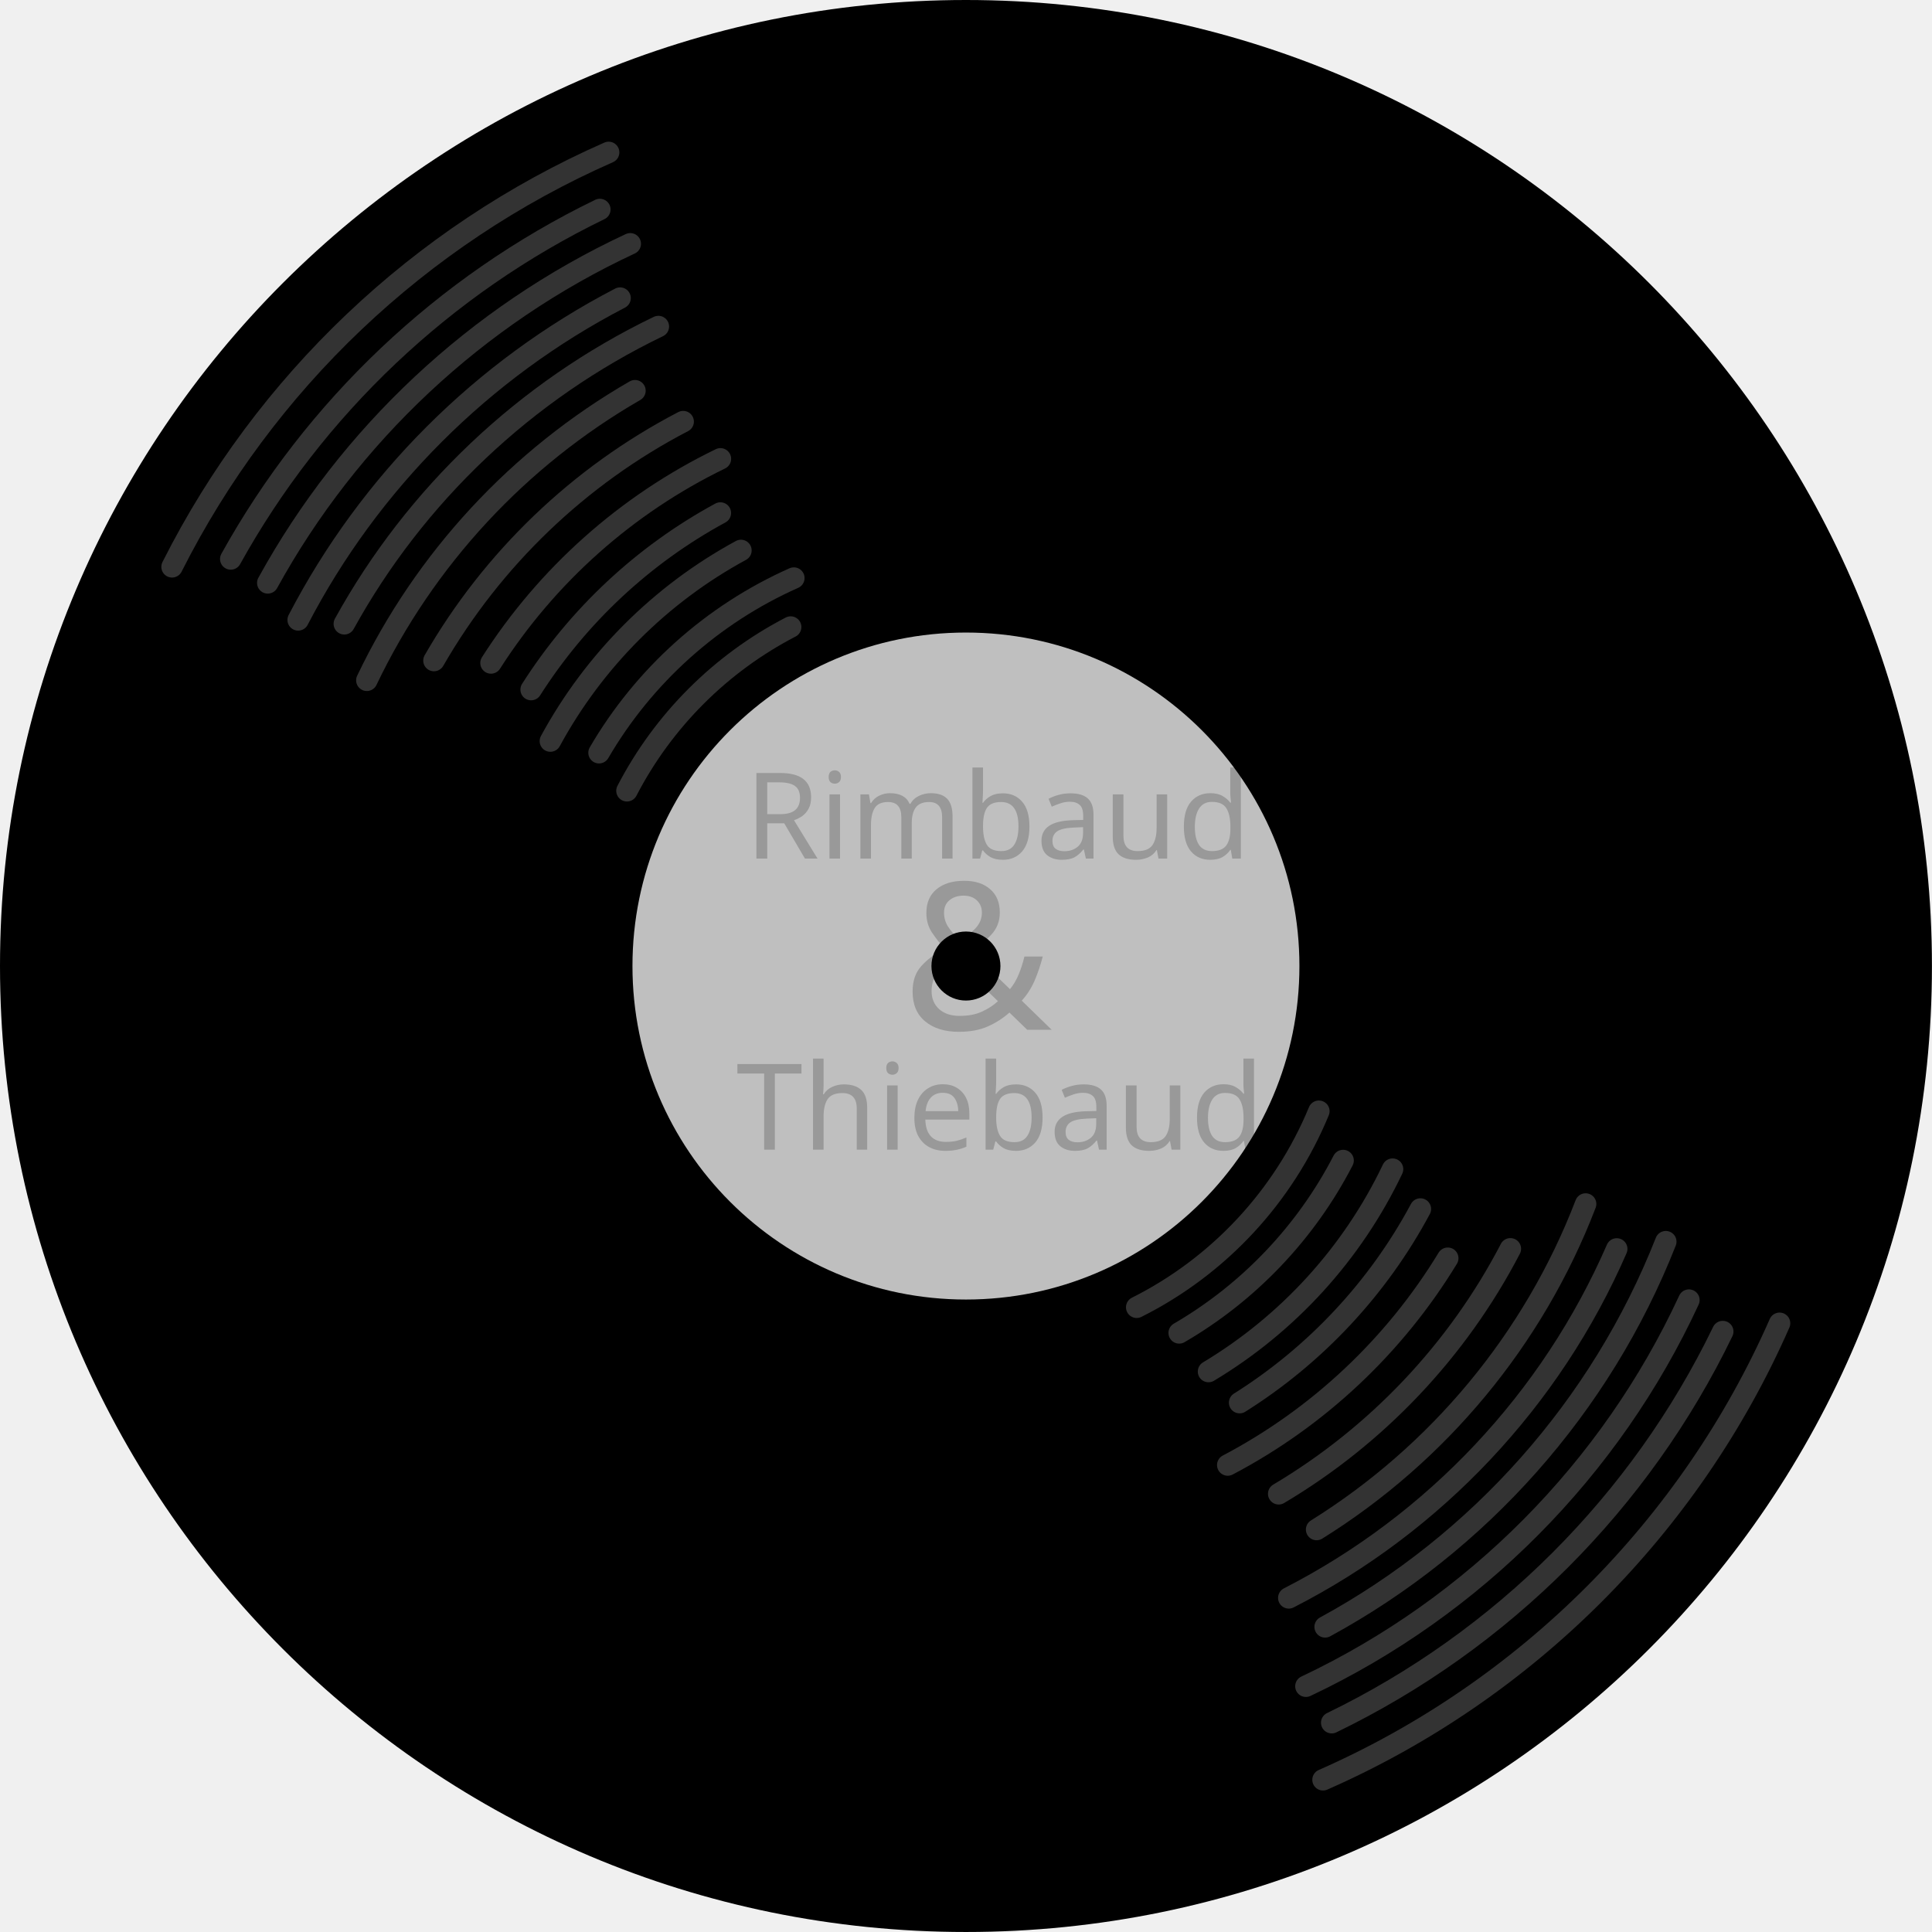
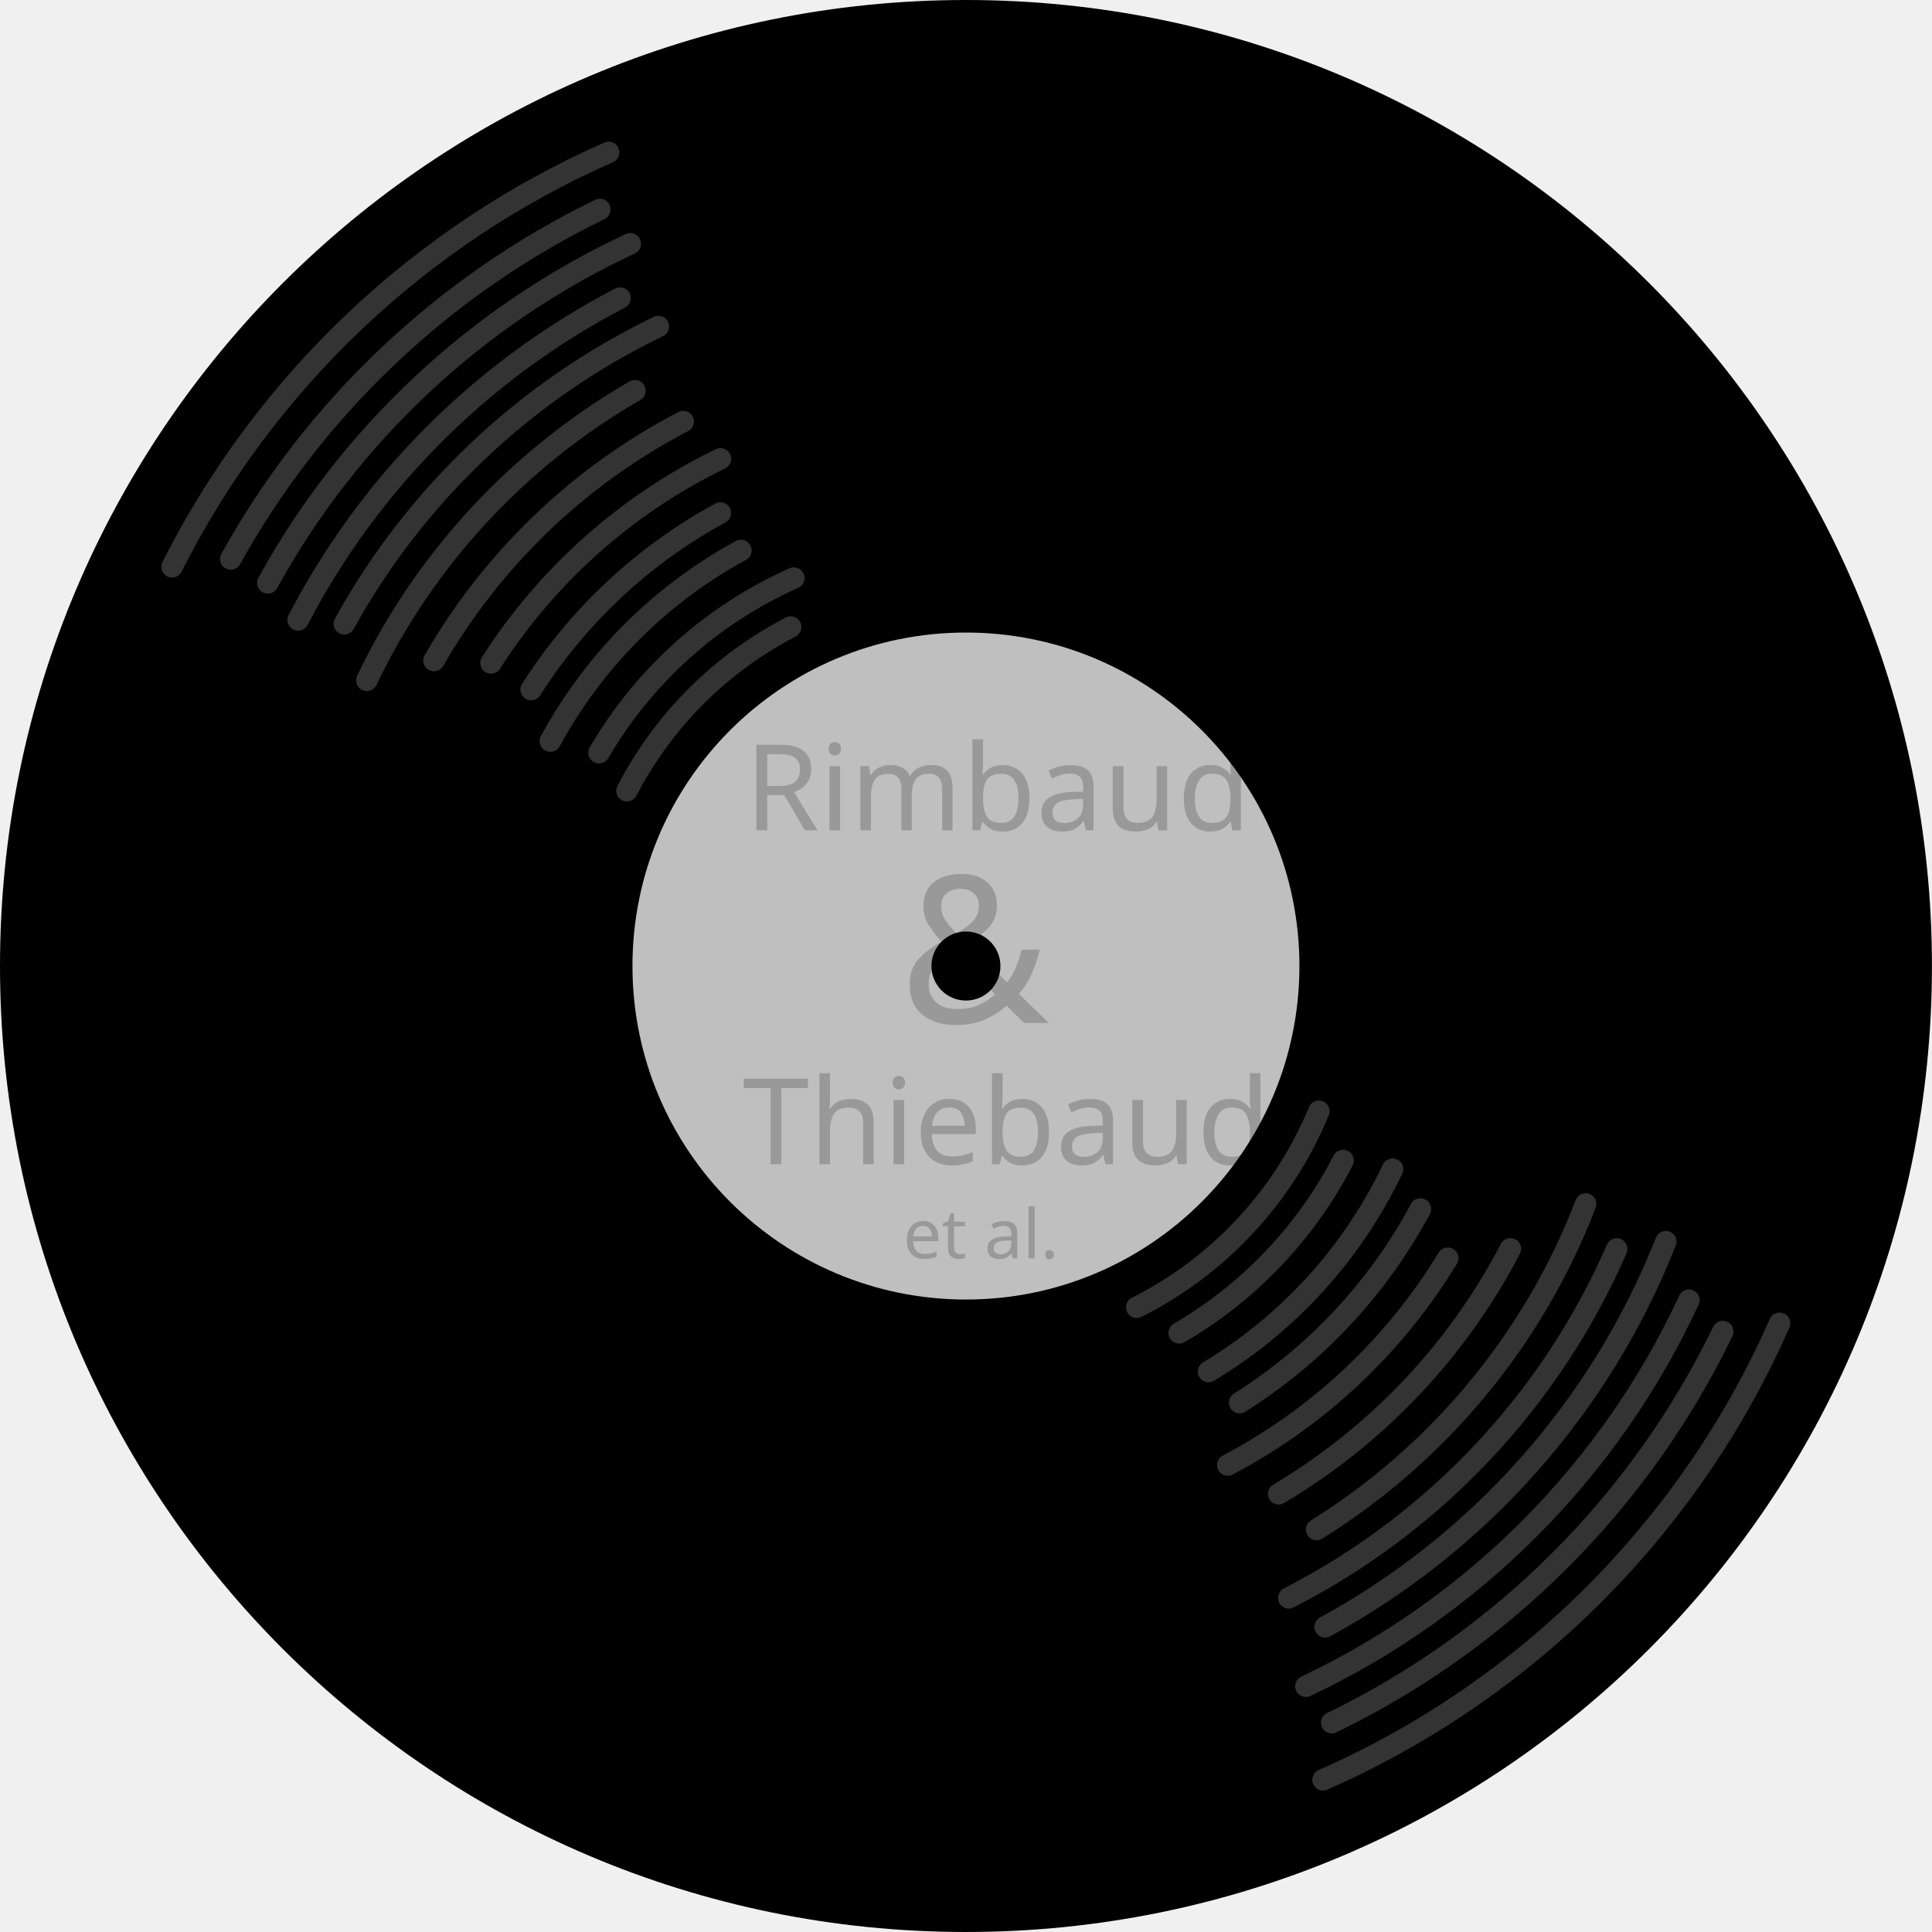
<svg xmlns="http://www.w3.org/2000/svg" version="1.0" width="225.68" height="225.687" viewBox="0 0 225.68 225.687" id="svg2" xml:space="preserve" style="overflow:visible">
  <g id="g13">
    <path d="M 225.68,112.847 C 225.68,175.171 175.165,225.686 112.836,225.686 C 50.522,225.687 0,175.171 0,112.847 C 0,50.525 50.522,0 112.836,0 C 175.165,0 225.68,50.525 225.68,112.847 z" id="path15" />
    <path d="M 151.792,112.847 C 151.792,134.358 134.353,151.805 112.836,151.805 C 91.321,151.805 73.881,134.359 73.881,112.847 C 73.881,91.33 91.321,73.891 112.836,73.891 C 134.353,73.891 151.792,91.331 151.792,112.847 z" id="path17" style="fill:#bfbfbf" />
    <path d="M 116.866,112.847 C 116.866,115.074 115.063,116.879 112.836,116.879 C 110.617,116.879 108.807,115.074 108.807,112.847 C 108.807,110.619 110.617,108.816 112.836,108.816 C 115.063,108.816 116.866,110.62 116.866,112.847 z" id="path119" />
    <g id="g14" opacity="0.2">
      <path d="M 20.097,66.216 C 30.92,44.729 48.992,27.523 71.101,17.801" id="path23" style="fill:none;stroke:white;stroke-width:2.501;stroke-linecap:round;stroke-linejoin:round" />
      <path d="M 207.882,154.579 C 197.43,178.35 178.323,197.456 154.547,207.908" id="path27" style="fill:none;stroke:white;stroke-width:2.501;stroke-linecap:round;stroke-linejoin:round" />
      <path d="M 26.954,65.298 C 36.748,47.633 51.837,33.313 70.072,24.469" id="path31" style="fill:none;stroke:white;stroke-width:2.501;stroke-linecap:round;stroke-linejoin:round" />
      <path d="M 201.246,155.543 C 191.621,175.444 175.464,191.601 155.563,201.239" id="path35" style="fill:none;stroke:white;stroke-width:2.501;stroke-linecap:round;stroke-linejoin:round" />
      <path d="M 31.278,68.092 C 40.793,50.792 55.653,36.846 73.627,28.478" id="path41" style="fill:none;stroke:white;stroke-width:2.501;stroke-linecap:round;stroke-linejoin:round" />
      <path d="M 197.293,151.87 C 188.137,171.654 172.24,187.674 152.548,196.98" id="path45" style="fill:none;stroke:white;stroke-width:2.501;stroke-linecap:round;stroke-linejoin:round" />
      <path d="M 194.591,145.045 C 187.004,164.302 172.808,180.232 154.794,190.045" id="path49" style="fill:none;stroke:white;stroke-width:2.501;stroke-linecap:round;stroke-linejoin:round" />
      <path d="M 34.828,72.416 C 43.183,56.334 56.357,43.166 72.436,34.821" id="path53" style="fill:none;stroke:white;stroke-width:2.501;stroke-linecap:round;stroke-linejoin:round" />
      <path d="M 188.86,145.892 C 181.194,163.508 167.578,177.946 150.548,186.659" id="path57" style="fill:none;stroke:white;stroke-width:2.501;stroke-linecap:round;stroke-linejoin:round" />
      <path d="M 40.22,72.872 C 48.523,57.822 61.372,45.631 76.909,38.142" id="path61" style="fill:none;stroke:white;stroke-width:2.501;stroke-linecap:round;stroke-linejoin:round" />
      <path d="M 42.851,79.472 C 49.63,65.272 60.61,53.462 74.175,45.638" id="path65" style="fill:none;stroke:white;stroke-width:2.501;stroke-linecap:round;stroke-linejoin:round" />
      <path d="M 176.435,145.879 C 170.255,157.757 160.844,167.682 149.37,174.5" id="path69" style="fill:none;stroke:white;stroke-width:2.501;stroke-linecap:round;stroke-linejoin:round" />
      <path d="M 50.691,77.164 C 57.516,65.305 67.636,55.582 79.807,49.249" id="path73" style="fill:none;stroke:white;stroke-width:2.501;stroke-linecap:round;stroke-linejoin:round" />
      <path d="M 169.121,146.979 C 162.915,157.183 154.019,165.565 143.417,171.139" id="path77" style="fill:none;stroke:white;stroke-width:2.501;stroke-linecap:round;stroke-linejoin:round" />
      <path d="M 57.354,77.446 C 63.886,67.225 73.172,58.925 84.158,53.598" id="path81" style="fill:none;stroke:white;stroke-width:2.501;stroke-linecap:round;stroke-linejoin:round" />
      <path d="M 165.924,141.229 C 160.968,150.476 153.661,158.284 144.805,163.852" id="path85" style="fill:none;stroke:white;stroke-width:2.501;stroke-linecap:round;stroke-linejoin:round" />
      <path d="M 62.042,80.556 C 67.532,71.937 75.145,64.813 84.151,59.925" id="path89" style="fill:none;stroke:white;stroke-width:2.501;stroke-linecap:round;stroke-linejoin:round" />
      <path d="M 162.674,136.573 C 157.986,146.412 150.464,154.644 141.171,160.219" id="path93" style="fill:none;stroke:white;stroke-width:2.501;stroke-linecap:round;stroke-linejoin:round" />
      <path d="M 64.289,86.57 C 69.394,77.163 77.15,69.403 86.554,64.298" id="path97" style="fill:none;stroke:white;stroke-width:2.501;stroke-linecap:round;stroke-linejoin:round" />
      <path d="M 156.897,135.563 C 152.56,143.963 145.892,150.964 137.745,155.705" id="path101" style="fill:none;stroke:white;stroke-width:2.501;stroke-linecap:round;stroke-linejoin:round" />
      <path d="M 69.974,87.932 C 75.203,78.958 83.174,71.775 92.734,67.526" id="path105" style="fill:none;stroke:white;stroke-width:2.501;stroke-linecap:round;stroke-linejoin:round" />
      <path d="M 154.065,129.807 C 149.955,139.764 142.356,147.911 132.782,152.711" id="path109" style="fill:none;stroke:white;stroke-width:2.501;stroke-linecap:round;stroke-linejoin:round" />
      <path d="M 73.236,92.376 C 77.476,84.19 84.177,77.486 92.363,73.246" id="path113" style="fill:none;stroke:white;stroke-width:2.501;stroke-linecap:round;stroke-linejoin:round" />
      <path d="M 185.226,140.644 C 179.144,156.488 168.007,169.819 153.798,178.674" id="path117" style="fill:none;stroke:white;stroke-width:2.501;stroke-linecap:round;stroke-linejoin:round" />
-       <text stroke="#000" font-style="normal" font-weight="normal" xml:space="preserve" text-anchor="start" font-family="'Poppins'" font-size="14" id="svg_1" y="134.297" x="86" stroke-width="0" fill="#000000">Thiebaud</text>
-       <text stroke="#000" font-style="normal" font-weight="normal" xml:space="preserve" text-anchor="start" font-family="'Poppins'" font-size="14" id="svg_2" y="100.297" x="87" stroke-width="0" fill="#000000">Rimbaud</text>
-       <text xml:space="preserve" text-anchor="start" font-family="'Poppins'" font-size="24" id="svg_3" y="120.297" x="105.34" stroke-width="0" stroke="#000" fill="#000000">&amp;</text>
+       <text y="97.0" x="87" stroke="#000" font-style="normal" font-weight="normal" xml:space="preserve" text-anchor="start" font-family="'Poppins'" font-size="14" id="svg_2" stroke-width="0" fill="#000000">Rimbaud</text>
+       <text y="119.5" x="105.0" xml:space="preserve" text-anchor="start" font-family="'Poppins'" font-size="24" id="svg_3" stroke-width="0" stroke="#000" fill="#000000">&amp;</text>
+       <text y="136.0" x="86.75" stroke="#000" font-style="normal" font-weight="normal" xml:space="preserve" text-anchor="start" font-family="'Poppins'" font-size="14" id="svg_1" stroke-width="0" fill="#000000">Thiebaud</text>
+       <text y="147.0" x="105.5" stroke="#000" font-style="normal" font-weight="normal" xml:space="preserve" text-anchor="start" font-family="'Poppins'" font-size="8" id="svg_3" stroke-width="0" fill="#000000">et al.</text>
    </g>
  </g>
</svg>
